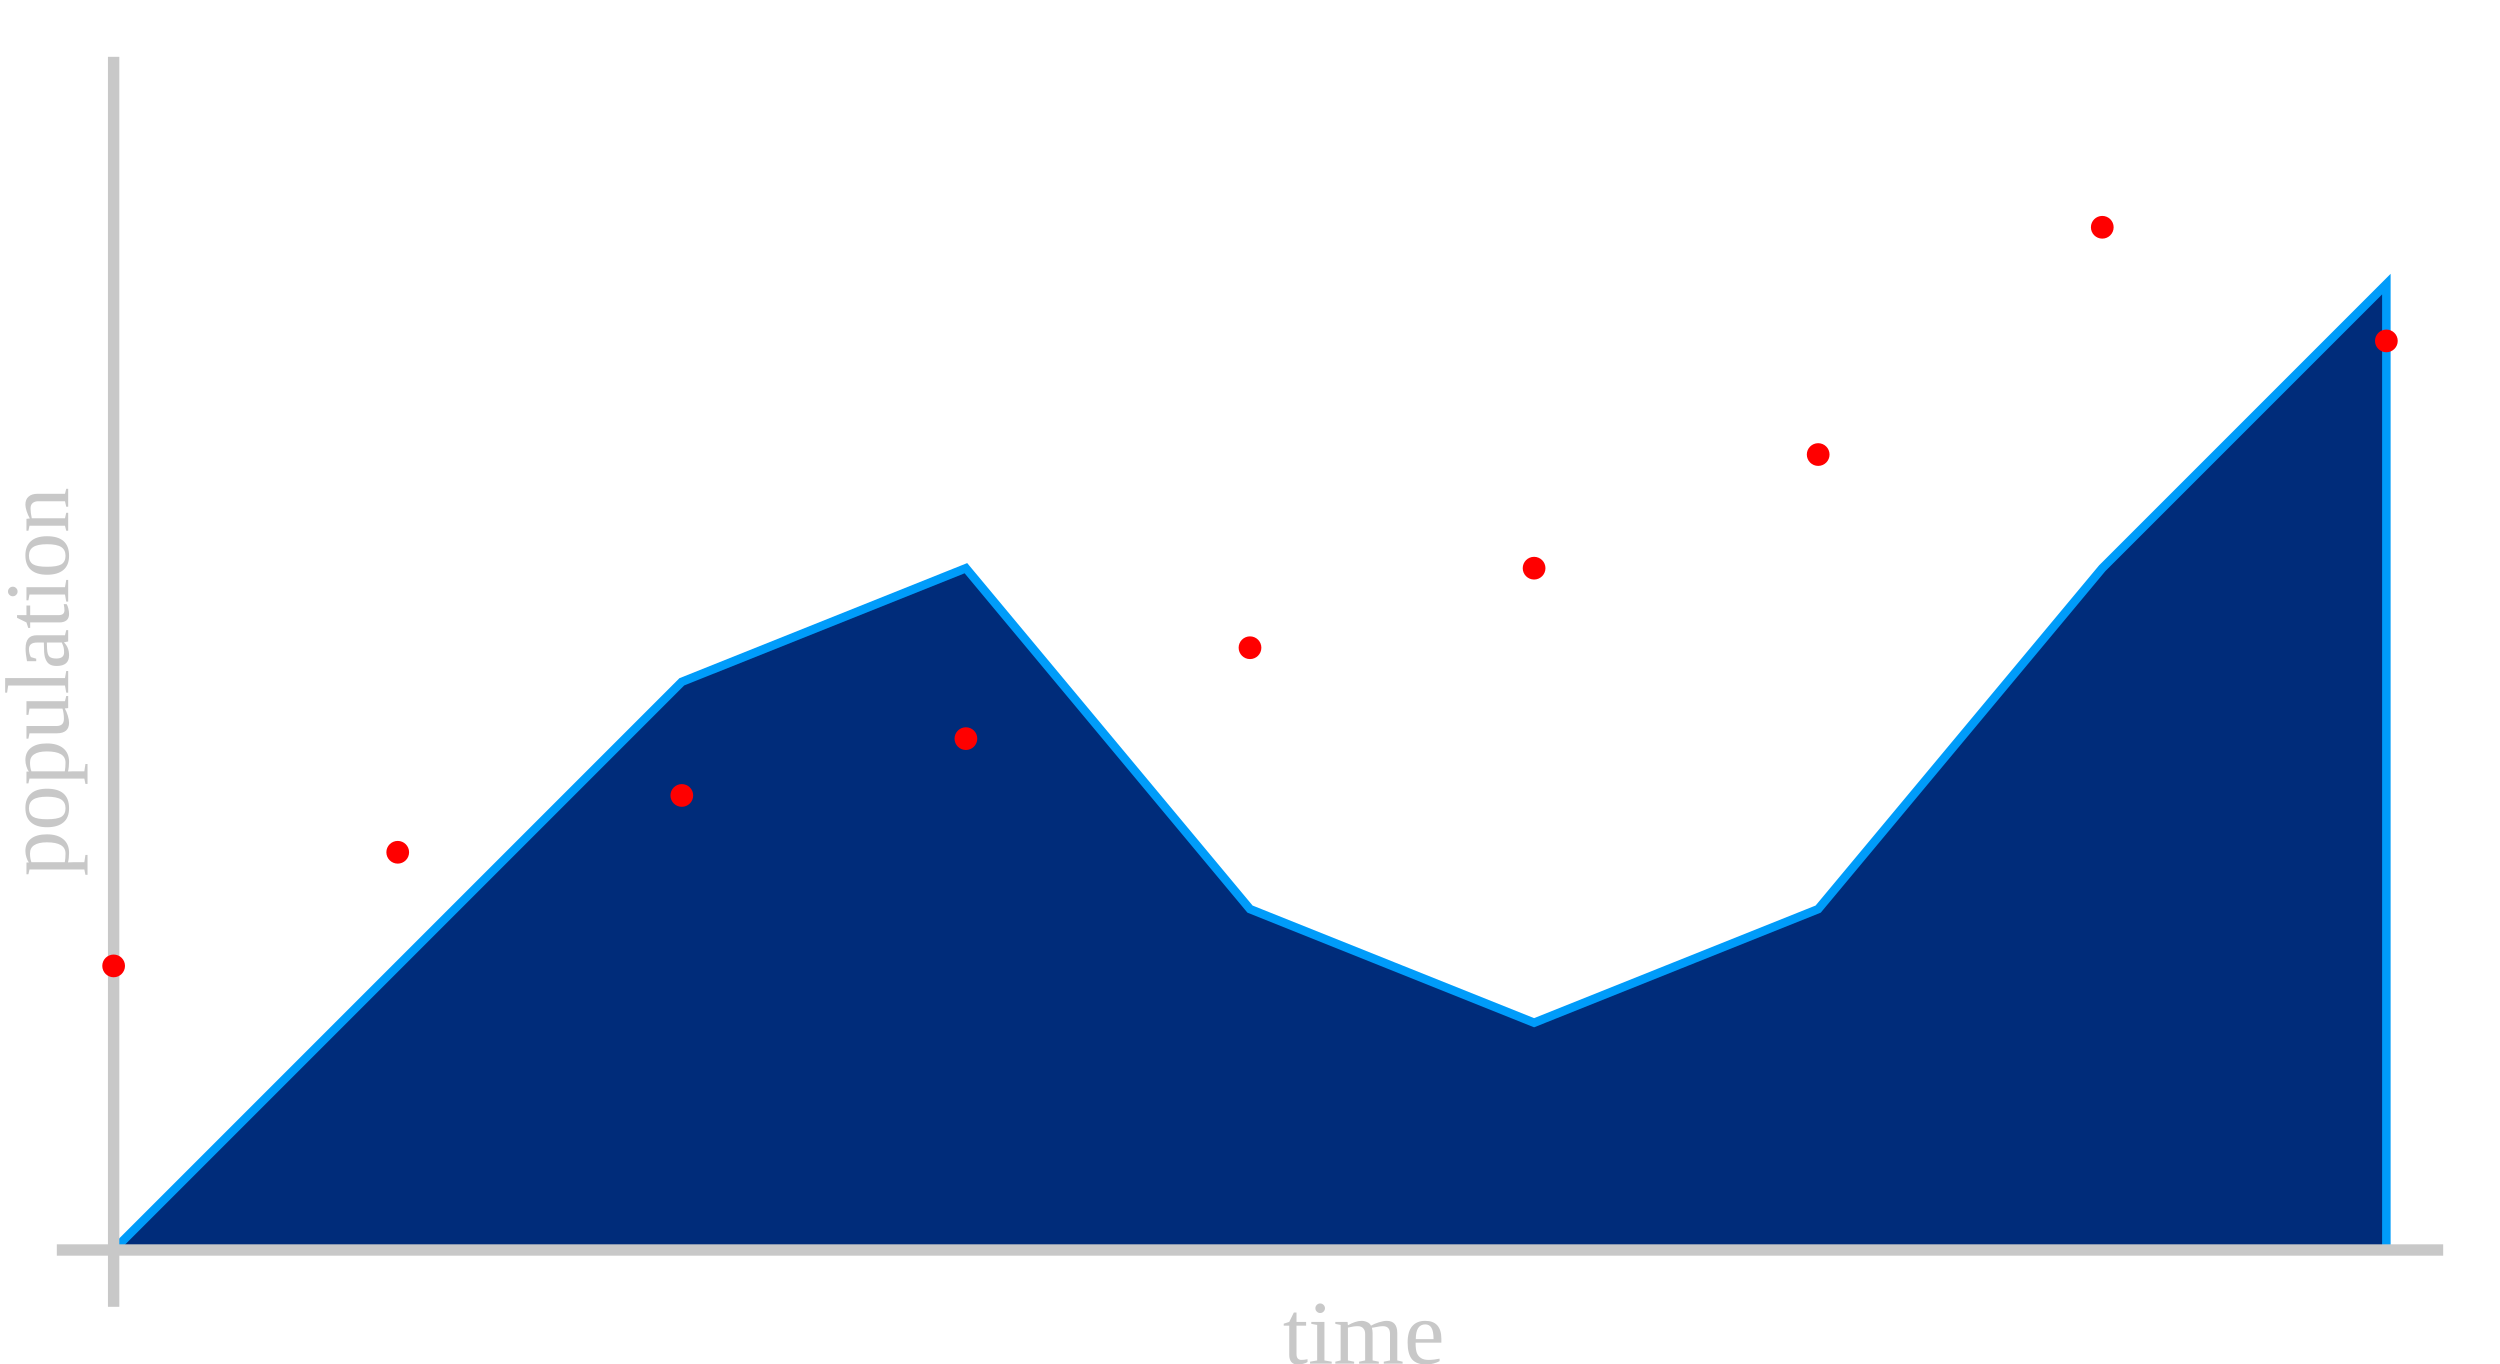
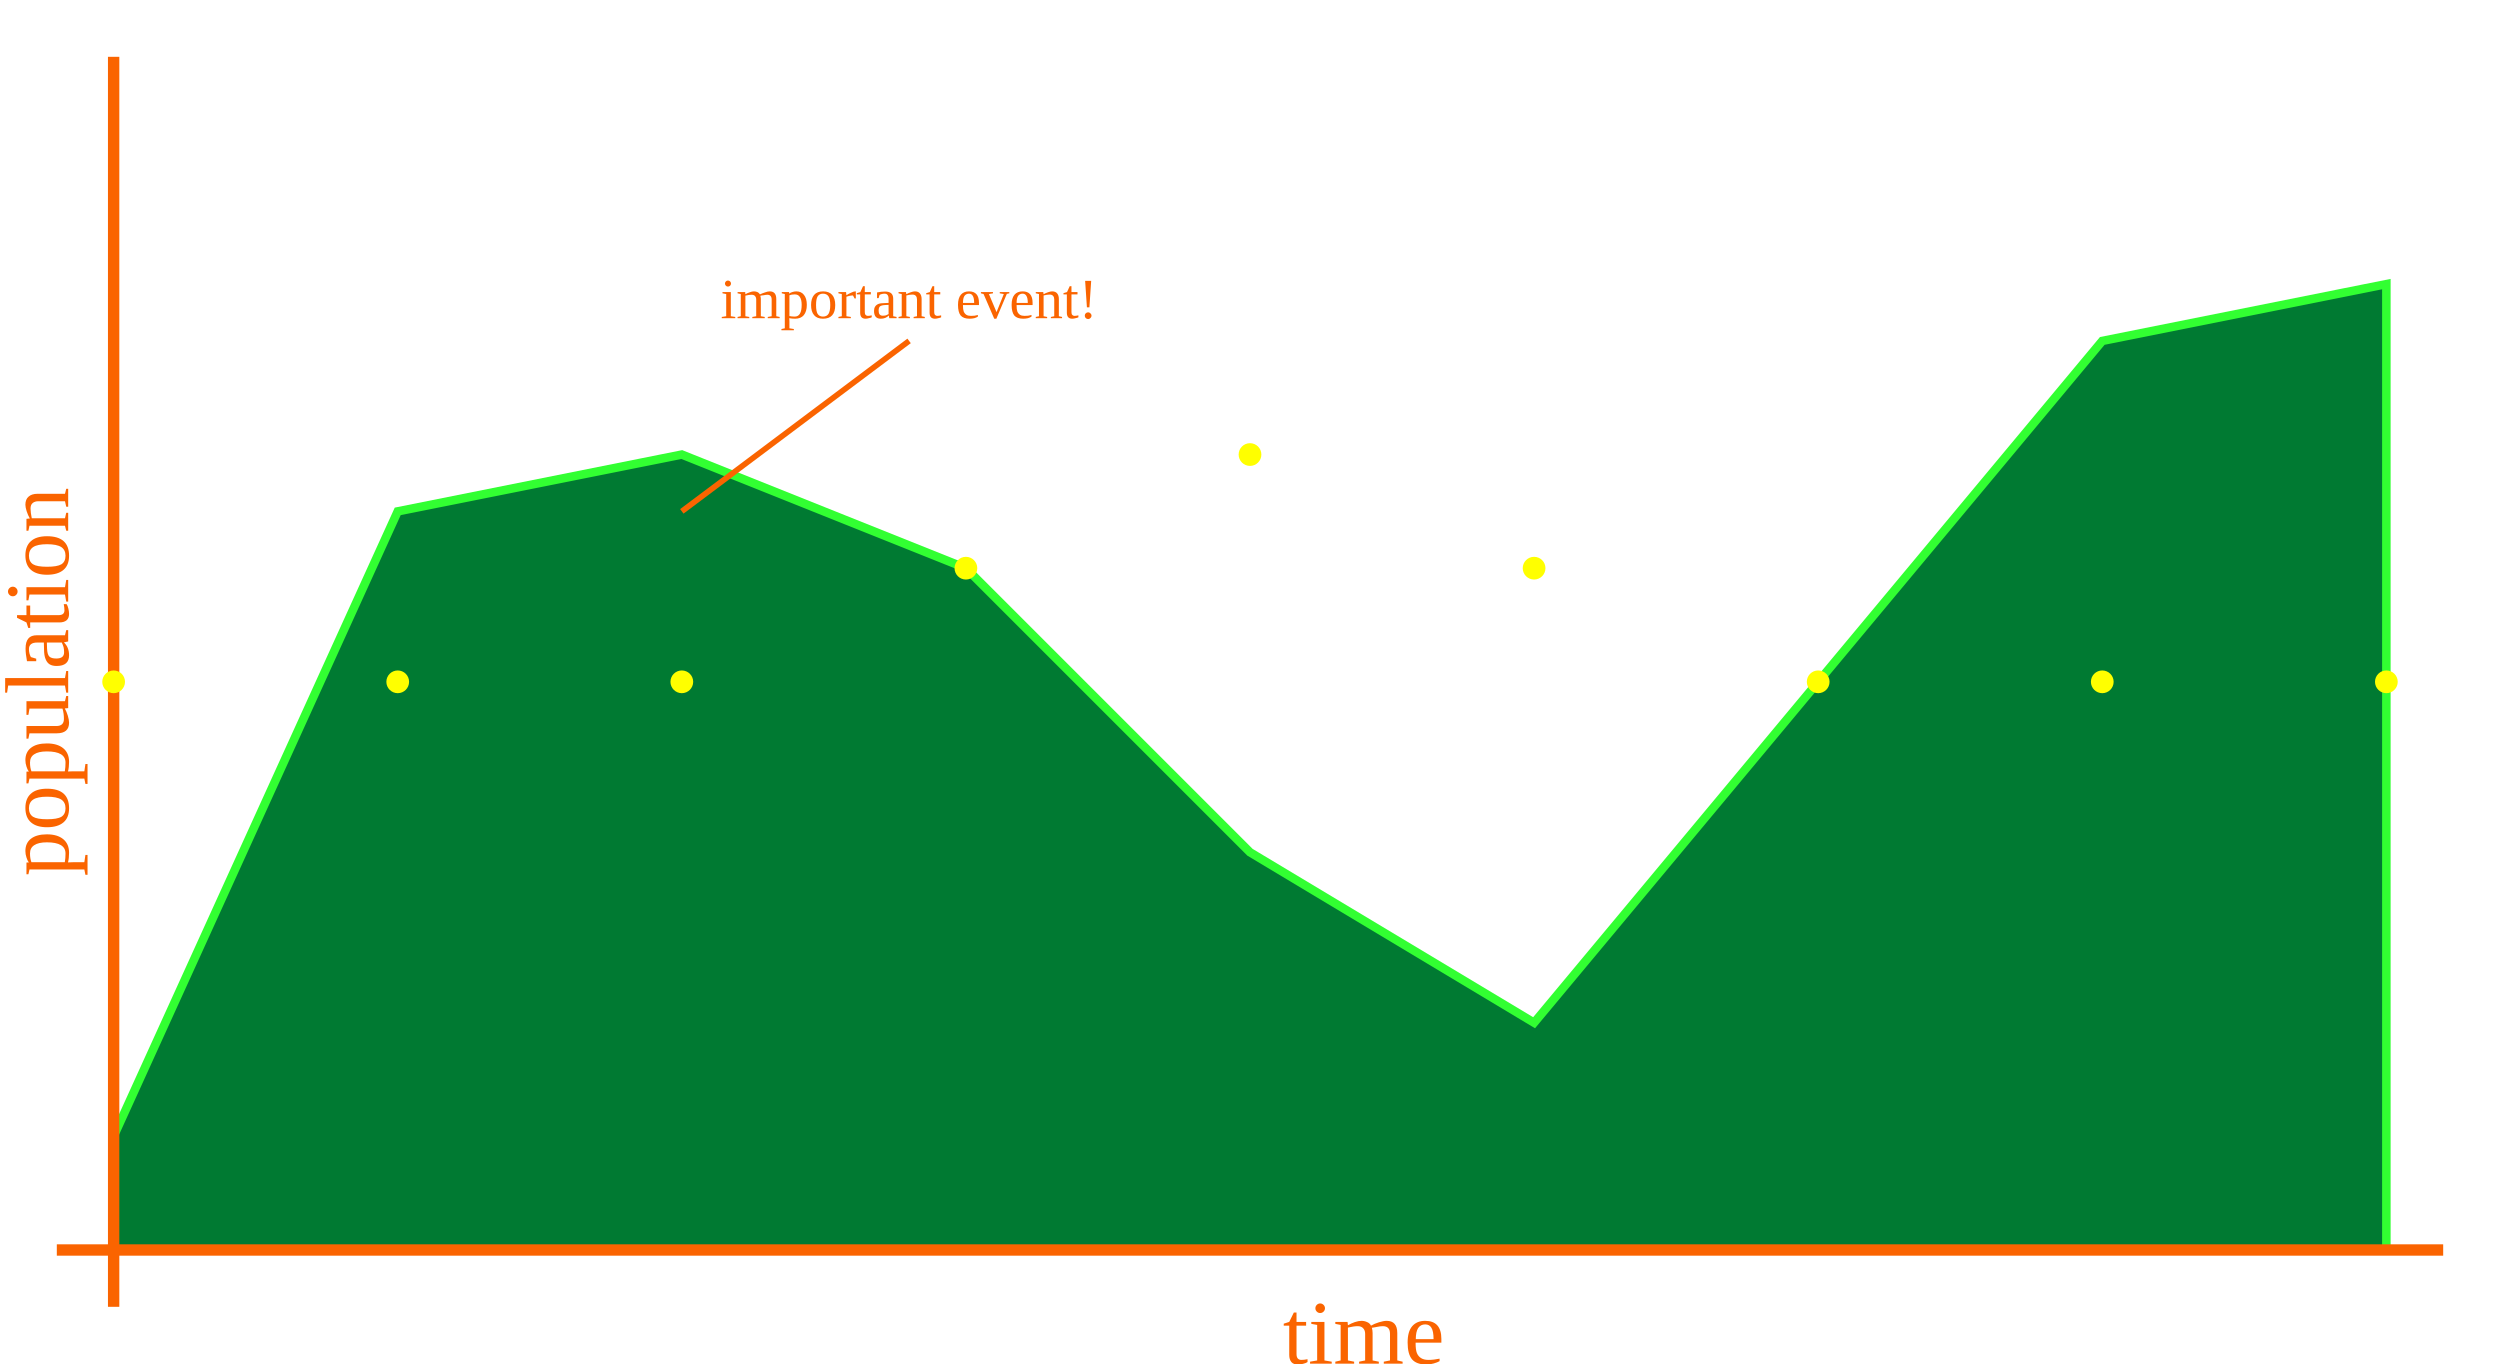
<svg xmlns="http://www.w3.org/2000/svg" version="1.1" viewBox="-10 -10 220 120" width="220" height="120">
  <style>
		.axis {
			stroke-width: 1;
- 			stroke: rgb(200, 200, 200);
+ 			stroke: rgb(250, 100, 0);
		}
		text {
- 			fill: rgb(200, 200, 200);
+ 			fill: rgb(250, 100, 0);
			font-size: 8px;
			text-anchor: middle;
		}
	</style>
-   <path d="M 0 100 L 25 75 L 50 50 L 75 40 L 100 70 L 125 80 L 150 70 L 175 40 L 200 15 V 100 Z" fill="rgb(0, 44, 122)" stroke="rgb(0, 156, 250)" stroke-width="0.75" />
+   <path d="M 0 100 L 0 90 L 25 35 L 50 30 L 75 40 L 100 65 L 125 80 L 150 50 L 175 20 L 200 15 V 100 Z" fill="rgb(0, 122, 50)" stroke="rgb(50, 255, 50)" stroke-width="0.75" />
+   <line x1="50" y1="35" x2="70" y2="20" stroke-width="0.5" stroke="rgb(250, 100, 0)" />
+   <text x="70" y="18" style="font-size:5px">important event!</text>
  <line class="axis" x1="-5" y1="100" x2="205" y2="100" />
  <line class="axis" x1="0" y1="105" x2="0" y2="-5" />
-   <g id="red-dots-plot" fill="rgb(255, 0, 0)">
-     <circle cx="0" cy="75" r="1" />
-     <circle cx="25" cy="65" r="1" />
-     <circle cx="50" cy="60" r="1" />
-     <circle cx="75" cy="55" r="1" />
-     <circle cx="100" cy="47" r="1" />
+   <g id="red-dots-plot" fill="rgb(255, 255, 0)">
+     <circle cx="0" cy="50" r="1" />
+     <circle cx="25" cy="50" r="1" />
+     <circle cx="50" cy="50" r="1" />
+     <circle cx="75" cy="40" r="1" />
+     <circle cx="100" cy="30" r="1" />
    <circle cx="125" cy="40" r="1" />
-     <circle cx="150" cy="30" r="1" />
-     <circle cx="175" cy="10" r="1" />
-     <circle cx="200" cy="20" r="1" />
+     <circle cx="150" cy="50" r="1" />
+     <circle cx="175" cy="50" r="1" />
+     <circle cx="200" cy="50" r="1" />
  </g>
  <text x="50%" y="110">time</text>
  <g transform="translate(-4, 50)">
    <text transform="rotate(-90)">population</text>
  </g>
</svg>
